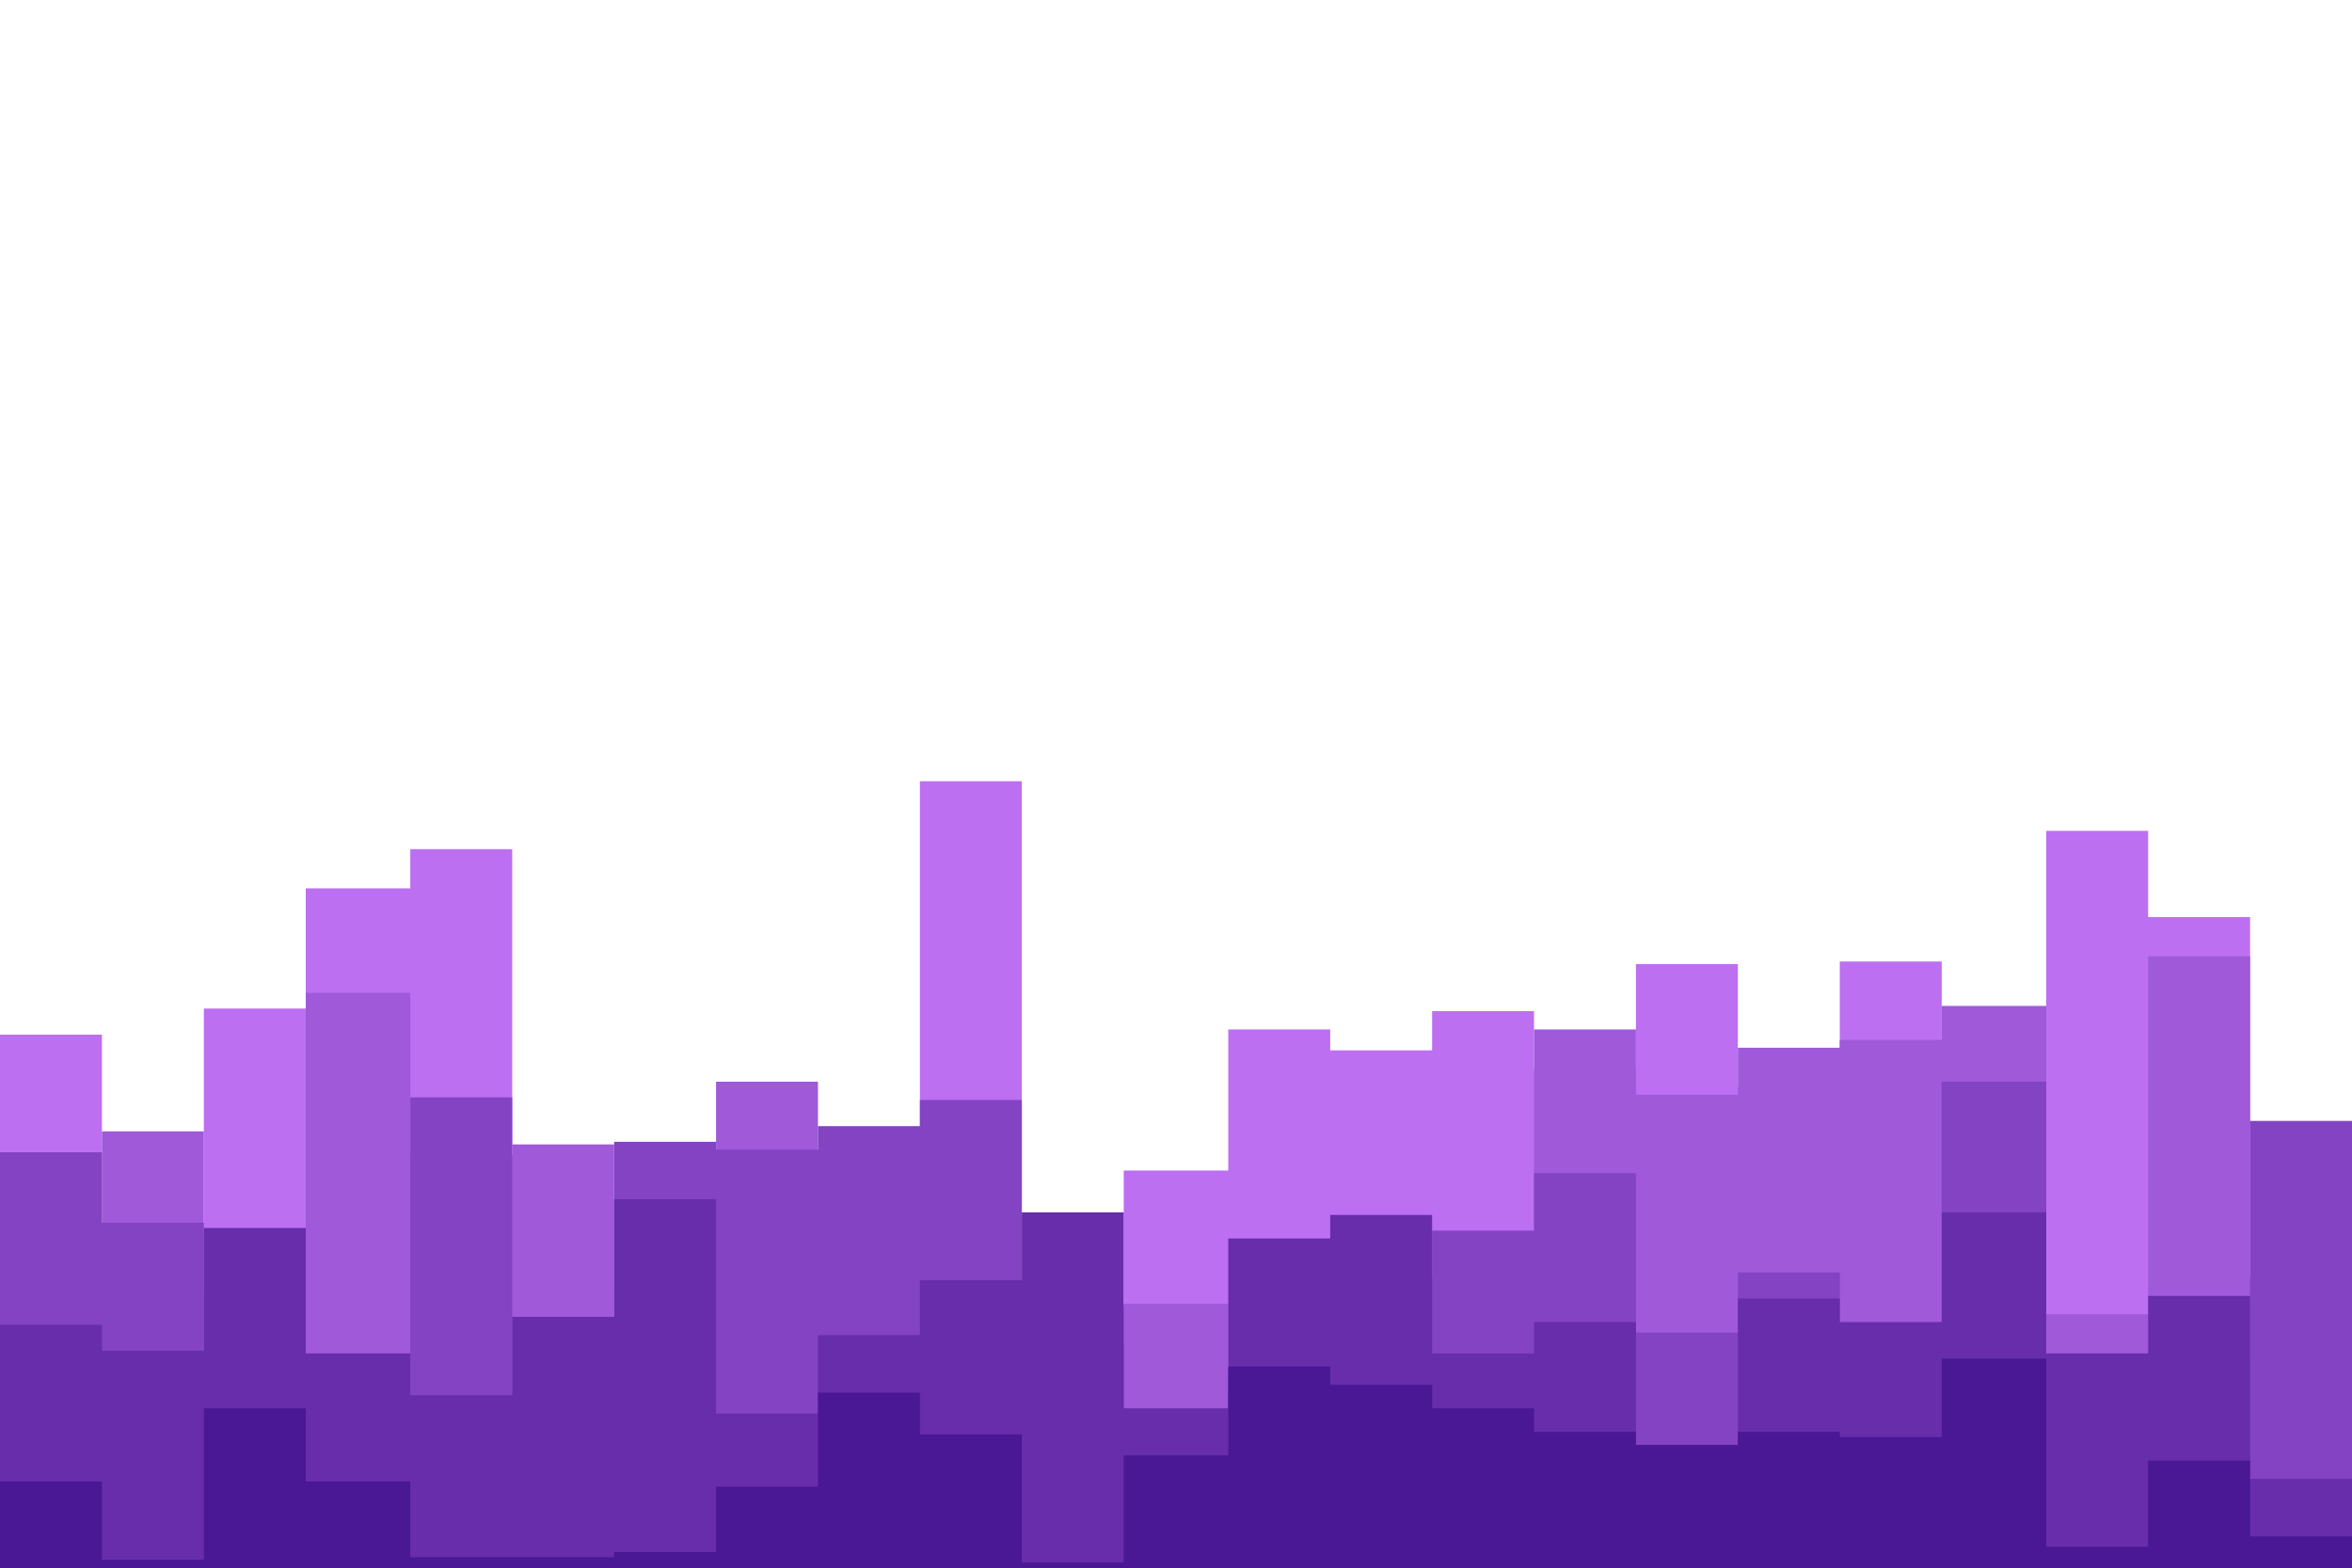
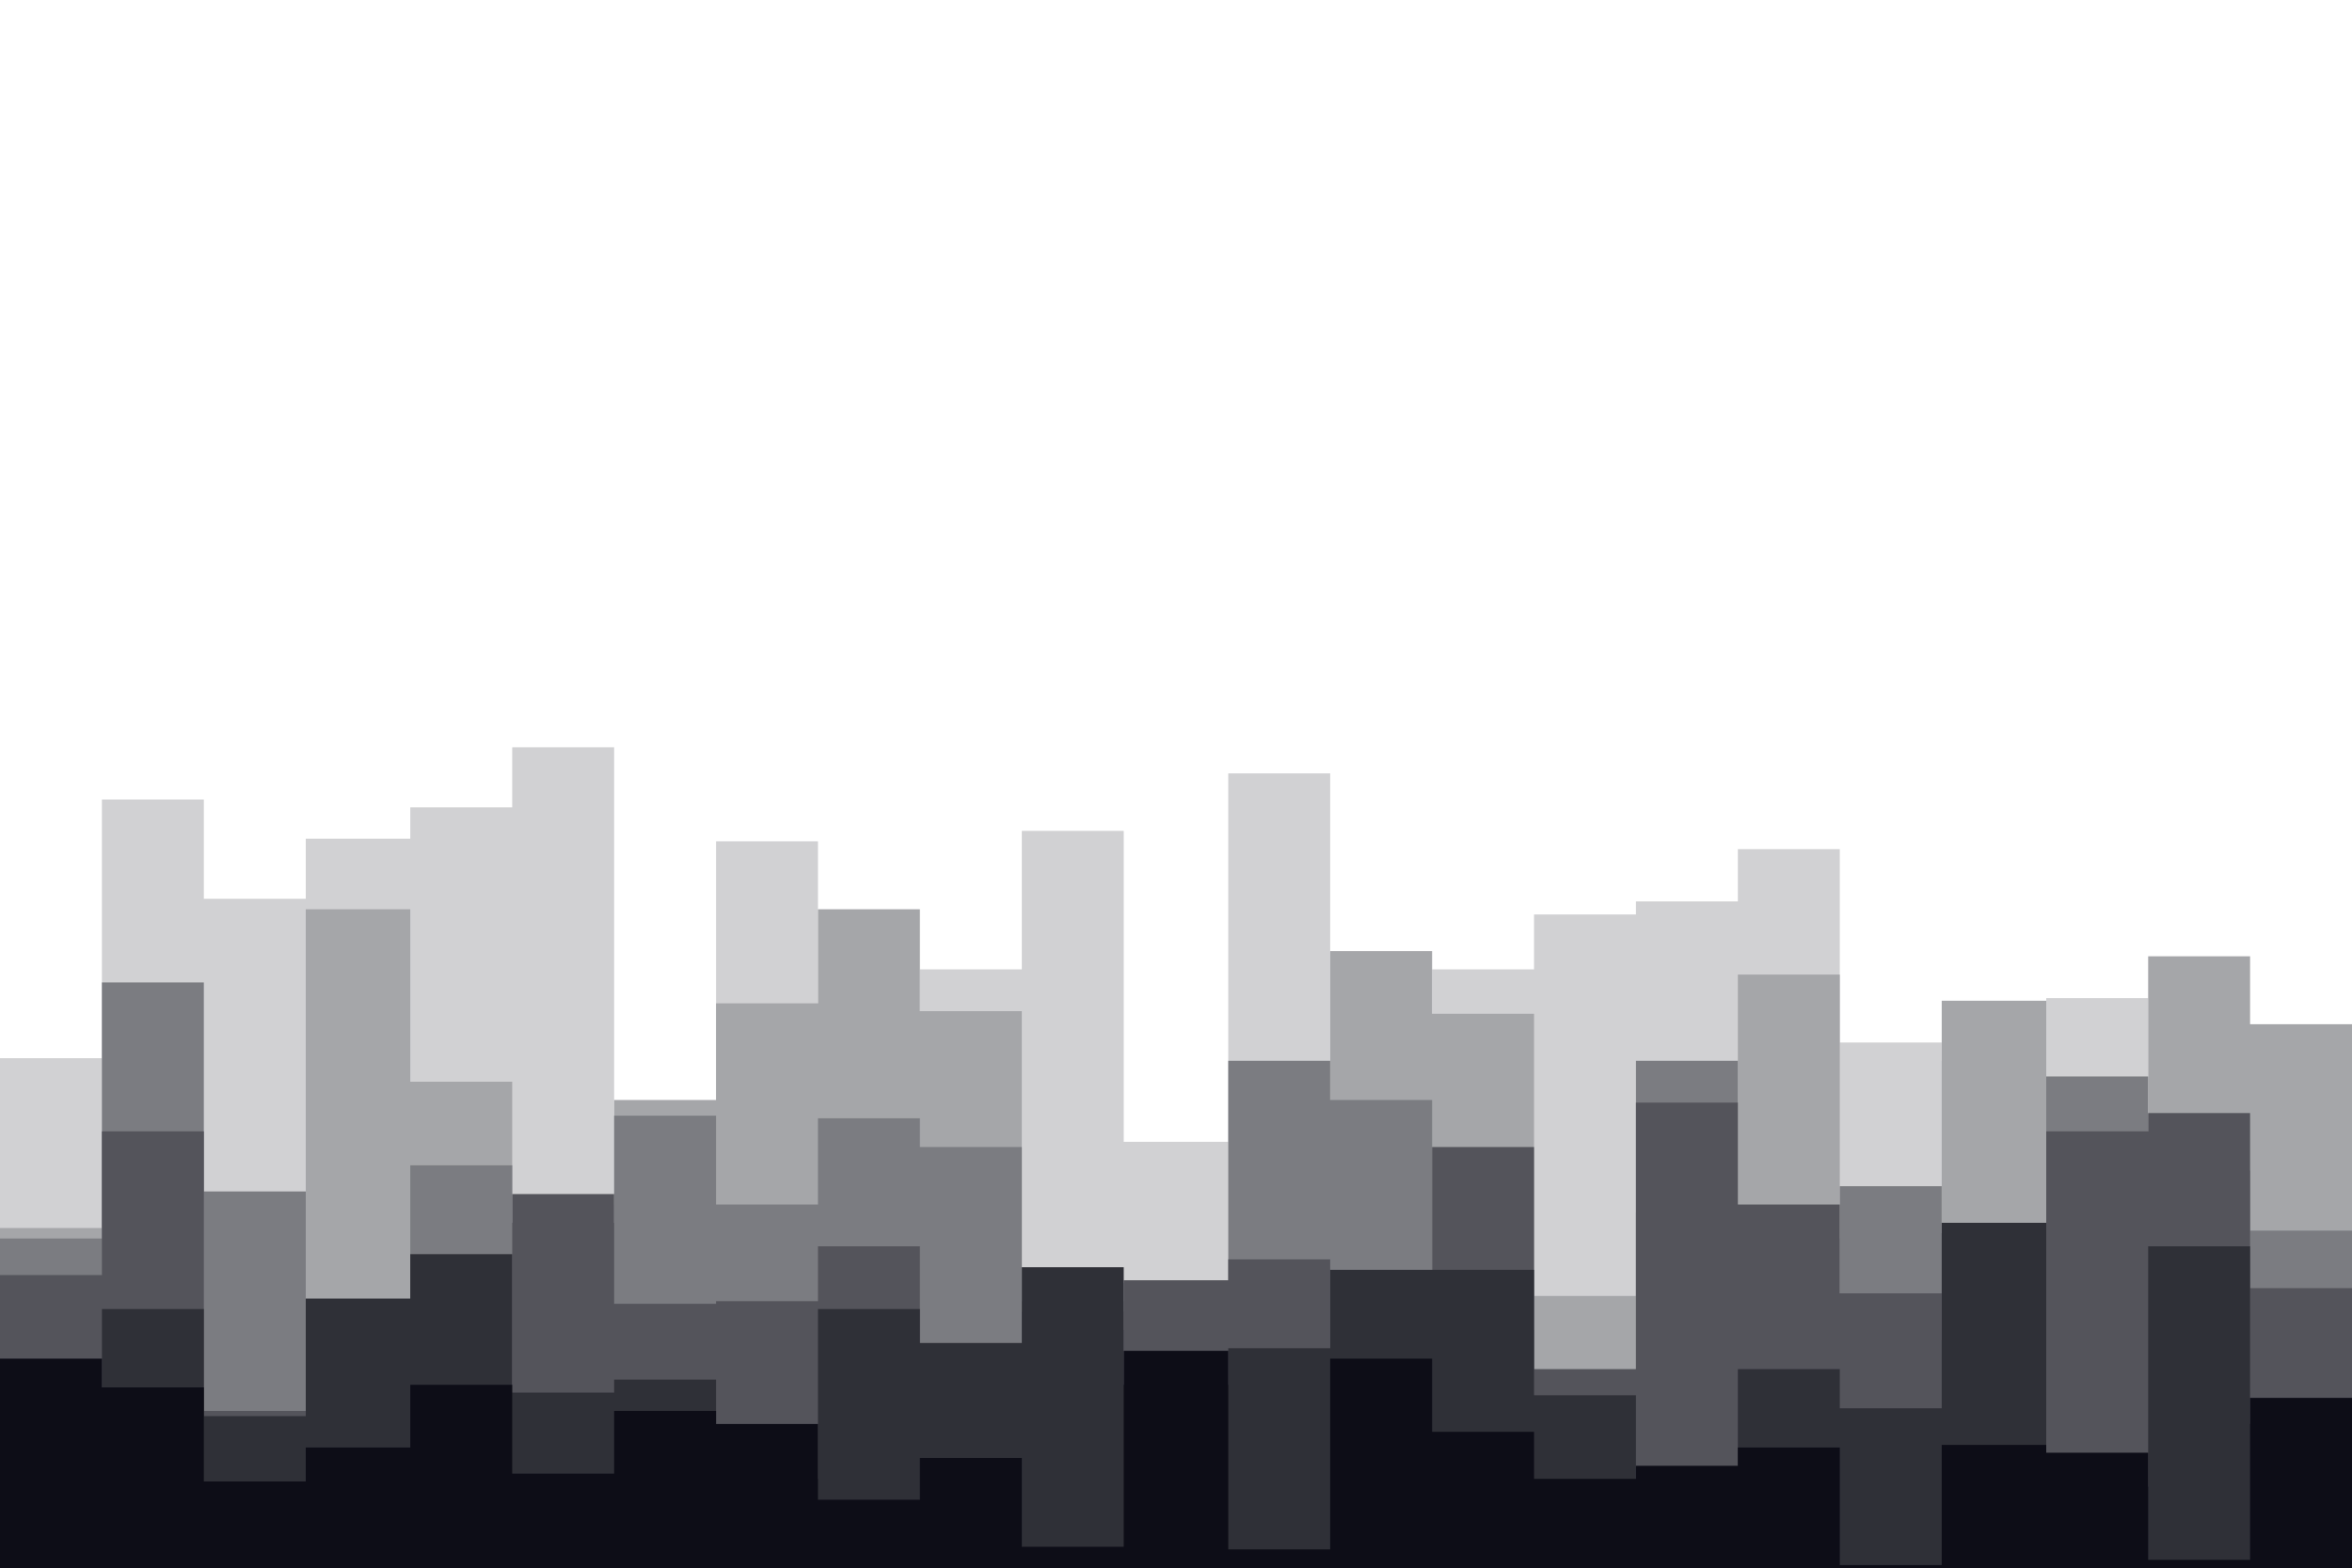
<svg xmlns="http://www.w3.org/2000/svg" id="visual" viewBox="0 0 900 600" width="900" height="600" version="1.1">
  <rect x="0" y="0" width="900" height="600" fill="#FFF" />
-   <path d="M0 396L39 396L39 495L78 495L78 386L117 386L117 340L157 340L157 325L196 325L196 517L235 517L235 491L274 491L274 444L313 444L313 538L352 538L352 299L391 299L391 514L430 514L430 448L470 448L470 394L509 394L509 402L548 402L548 387L587 387L587 409L626 409L626 369L665 369L665 416L704 416L704 368L743 368L743 441L783 441L783 318L822 318L822 351L861 351L861 495L900 495L900 539L900 601L900 601L861 601L861 601L822 601L822 601L783 601L783 601L743 601L743 601L704 601L704 601L665 601L665 601L626 601L626 601L587 601L587 601L548 601L548 601L509 601L509 601L470 601L470 601L430 601L430 601L391 601L391 601L352 601L352 601L313 601L313 601L274 601L274 601L235 601L235 601L196 601L196 601L157 601L157 601L117 601L117 601L78 601L78 601L39 601L39 601L0 601Z" fill="#bc6ff1" />
-   <path d="M0 551L39 551L39 433L78 433L78 534L117 534L117 380L157 380L157 442L196 442L196 438L235 438L235 539L274 539L274 414L313 414L313 456L352 456L352 511L391 511L391 515L430 515L430 499L470 499L470 526L509 526L509 497L548 497L548 539L587 539L587 394L626 394L626 419L665 419L665 401L704 401L704 398L743 398L743 385L783 385L783 503L822 503L822 366L861 366L861 489L900 489L900 427L900 601L900 601L861 601L861 601L822 601L822 601L783 601L783 601L743 601L743 601L704 601L704 601L665 601L665 601L626 601L626 601L587 601L587 601L548 601L548 601L509 601L509 601L470 601L470 601L430 601L430 601L391 601L391 601L352 601L352 601L313 601L313 601L274 601L274 601L235 601L235 601L196 601L196 601L157 601L157 601L117 601L117 601L78 601L78 601L39 601L39 601L0 601Z" fill="#9f59d9" />
-   <path d="M0 441L39 441L39 468L78 468L78 528L117 528L117 550L157 550L157 420L196 420L196 549L235 549L235 437L274 437L274 440L313 440L313 431L352 431L352 421L391 421L391 500L430 500L430 546L470 546L470 531L509 531L509 489L548 489L548 471L587 471L587 449L626 449L626 510L665 510L665 487L704 487L704 517L743 517L743 414L783 414L783 560L822 560L822 519L861 519L861 429L900 429L900 520L900 601L900 601L861 601L861 601L822 601L822 601L783 601L783 601L743 601L743 601L704 601L704 601L665 601L665 601L626 601L626 601L587 601L587 601L548 601L548 601L509 601L509 601L470 601L470 601L430 601L430 601L391 601L391 601L352 601L352 601L313 601L313 601L274 601L274 601L235 601L235 601L196 601L196 601L157 601L157 601L117 601L117 601L78 601L78 601L39 601L39 601L0 601Z" fill="#8343c2" />
-   <path d="M0 507L39 507L39 517L78 517L78 470L117 470L117 518L157 518L157 534L196 534L196 504L235 504L235 459L274 459L274 541L313 541L313 511L352 511L352 490L391 490L391 464L430 464L430 539L470 539L470 474L509 474L509 465L548 465L548 518L587 518L587 506L626 506L626 565L665 565L665 497L704 497L704 506L743 506L743 464L783 464L783 518L822 518L822 496L861 496L861 566L900 566L900 556L900 601L900 601L861 601L861 601L822 601L822 601L783 601L783 601L743 601L743 601L704 601L704 601L665 601L665 601L626 601L626 601L587 601L587 601L548 601L548 601L509 601L509 601L470 601L470 601L430 601L430 601L391 601L391 601L352 601L352 601L313 601L313 601L274 601L274 601L235 601L235 601L196 601L196 601L157 601L157 601L117 601L117 601L78 601L78 601L39 601L39 601L0 601Z" fill="#672dab" />
-   <path d="M0 567L39 567L39 597L78 597L78 539L117 539L117 567L157 567L157 596L196 596L196 596L235 596L235 594L274 594L274 569L313 569L313 533L352 533L352 549L391 549L391 598L430 598L430 557L470 557L470 523L509 523L509 530L548 530L548 539L587 539L587 548L626 548L626 553L665 553L665 548L704 548L704 550L743 550L743 520L783 520L783 592L822 592L822 559L861 559L861 588L900 588L900 587L900 601L900 601L861 601L861 601L822 601L822 601L783 601L783 601L743 601L743 601L704 601L704 601L665 601L665 601L626 601L626 601L587 601L587 601L548 601L548 601L509 601L509 601L470 601L470 601L430 601L430 601L391 601L391 601L352 601L352 601L313 601L313 601L274 601L274 601L235 601L235 601L196 601L196 601L157 601L157 601L117 601L117 601L78 601L78 601L39 601L39 601L0 601Z" fill="#4a1795" />
+   <path d="M0 354L39 354L39 441L78 441L78 285L117 285L117 356L157 356L157 358L196 358L196 373L235 373L235 443L274 443L274 462L313 462L313 319L352 319L352 252L391 252L391 398L430 398L430 355L470 355L470 430L509 430L509 422L548 422L548 242L587 242L587 395L626 395L626 413L665 413L665 420L704 420L704 355L743 355L743 365L783 365L783 382L822 382L822 460L861 460L861 420L900 420L900 391L900 601L900 601L861 601L861 601L822 601L822 601L783 601L783 601L743 601L743 601L704 601L704 601L665 601L665 601L626 601L626 601L587 601L587 601L548 601L548 601L509 601L509 601L470 601L470 601L430 601L430 601L391 601L391 601L352 601L352 601L313 601L313 601L274 601L274 601L235 601L235 601L196 601L196 601L157 601L157 601L117 601L117 601L78 601L78 601L39 601L39 601L0 601Z" fill="#ffffff" />
+   <path d="M0 405L39 405L39 306L78 306L78 344L117 344L117 321L157 321L157 309L196 309L196 286L235 286L235 461L274 461L274 322L313 322L313 445L352 445L352 371L391 371L391 318L430 318L430 437L470 437L470 296L509 296L509 427L548 427L548 371L587 371L587 350L626 350L626 345L665 345L665 325L704 325L704 399L743 399L743 406L783 406L783 382L822 382L822 477L861 477L861 393L900 393L900 341L900 601L900 601L861 601L861 601L822 601L822 601L783 601L783 601L743 601L743 601L704 601L704 601L665 601L665 601L626 601L626 601L587 601L587 601L548 601L548 601L509 601L509 601L470 601L470 601L430 601L430 601L391 601L391 601L352 601L352 601L313 601L313 601L274 601L274 601L235 601L235 601L196 601L196 601L157 601L157 601L117 601L117 601L78 601L78 601L39 601L39 601L0 601Z" fill="#d1d1d3" />
+   <path d="M0 470L39 470L39 496L78 496L78 502L117 502L117 348L157 348L157 414L196 414L196 503L235 503L235 421L274 421L274 384L313 384L313 348L352 348L352 387L391 387L391 498L430 498L430 491L470 491L470 504L509 504L509 364L548 364L548 388L587 388L587 496L626 496L626 464L665 464L665 373L704 373L704 474L743 474L743 383L783 383L783 446L822 446L822 366L861 366L861 392L900 392L900 334L900 601L900 601L861 601L861 601L822 601L822 601L783 601L783 601L743 601L743 601L704 601L704 601L665 601L665 601L626 601L626 601L587 601L587 601L548 601L548 601L509 601L509 601L470 601L470 601L430 601L430 601L391 601L391 601L352 601L352 601L313 601L313 601L274 601L274 601L235 601L235 601L196 601L196 601L157 601L157 601L117 601L117 601L78 601L78 601L39 601L39 601L0 601Z" fill="#a5a6a9" />
+   <path d="M0 474L39 474L39 376L78 376L78 456L117 456L117 527L157 527L157 446L196 446L196 468L235 468L235 427L274 427L274 461L313 461L313 428L352 428L352 439L391 439L391 502L430 502L430 509L470 509L470 406L509 406L509 421L548 421L548 509L587 509L587 530L626 530L626 406L665 406L665 514L704 514L704 454L743 454L743 472L783 472L783 412L822 412L822 448L861 448L861 471L900 471L900 465L900 601L900 601L861 601L861 601L822 601L822 601L783 601L783 601L743 601L743 601L704 601L704 601L665 601L665 601L626 601L626 601L587 601L587 601L548 601L548 601L509 601L509 601L470 601L470 601L430 601L430 601L391 601L391 601L352 601L352 601L313 601L313 601L274 601L274 601L235 601L235 601L196 601L196 601L157 601L157 601L117 601L117 601L78 601L78 601L39 601L39 601L0 601Z" fill="#7b7c81" />
+   <path d="M0 488L39 488L39 433L78 433L78 540L117 540L117 500L157 500L157 539L196 539L196 457L235 457L235 499L274 499L274 498L313 498L313 477L352 477L352 522L391 522L391 547L430 547L430 490L470 490L470 482L509 482L509 540L548 540L548 439L587 439L587 524L626 524L626 422L665 422L665 461L704 461L704 495L743 495L743 513L783 513L783 433L822 433L822 426L861 426L861 493L900 493L900 541L900 601L900 601L861 601L861 601L822 601L822 601L783 601L783 601L743 601L743 601L704 601L704 601L665 601L665 601L626 601L626 601L587 601L587 601L548 601L548 601L509 601L509 601L470 601L470 601L430 601L430 601L391 601L391 601L352 601L352 601L313 601L313 601L274 601L274 601L235 601L235 601L196 601L196 601L157 601L157 601L117 601L117 601L78 601L78 601L39 601L39 601L0 601Z" fill="#54545b" />
+   <path d="M0 533L39 533L39 501L78 501L78 542L117 542L117 497L157 497L157 480L196 480L196 533L235 533L235 528L274 528L274 566L313 566L313 501L352 501L352 514L391 514L391 485L430 485L430 530L470 530L470 516L509 516L509 486L548 486L548 486L587 486L587 534L626 534L626 575L665 575L665 524L704 524L704 539L743 539L743 468L783 468L783 569L822 569L822 477L861 477L861 545L900 545L900 492L900 601L900 601L861 601L861 601L822 601L822 601L783 601L783 601L743 601L743 601L704 601L704 601L665 601L665 601L626 601L626 601L587 601L587 601L548 601L548 601L509 601L509 601L470 601L470 601L430 601L430 601L391 601L391 601L352 601L352 601L313 601L313 601L274 601L274 601L235 601L235 601L196 601L196 601L157 601L157 601L117 601L117 601L78 601L78 601L39 601L39 601L0 601Z" fill="#2f3037" />
+   <path d="M0 520L39 520L39 531L78 531L78 567L117 567L117 554L157 554L157 530L196 530L196 564L235 564L235 540L274 540L274 545L313 545L313 574L352 574L352 558L391 558L391 592L430 592L430 517L470 517L470 593L509 593L509 520L548 520L548 548L587 548L587 566L626 566L626 561L665 561L665 554L704 554L704 599L743 599L743 553L783 553L783 556L822 556L822 597L861 597L861 535L900 535L900 532L900 601L900 601L861 601L861 601L822 601L822 601L783 601L783 601L743 601L743 601L704 601L704 601L665 601L665 601L626 601L626 601L587 601L587 601L548 601L548 601L509 601L509 601L470 601L470 601L430 601L430 601L391 601L391 601L352 601L352 601L313 601L313 601L274 601L274 601L235 601L235 601L196 601L196 601L157 601L157 601L117 601L117 601L78 601L78 601L39 601L39 601L0 601Z" fill="#0d0d17" />
</svg>
